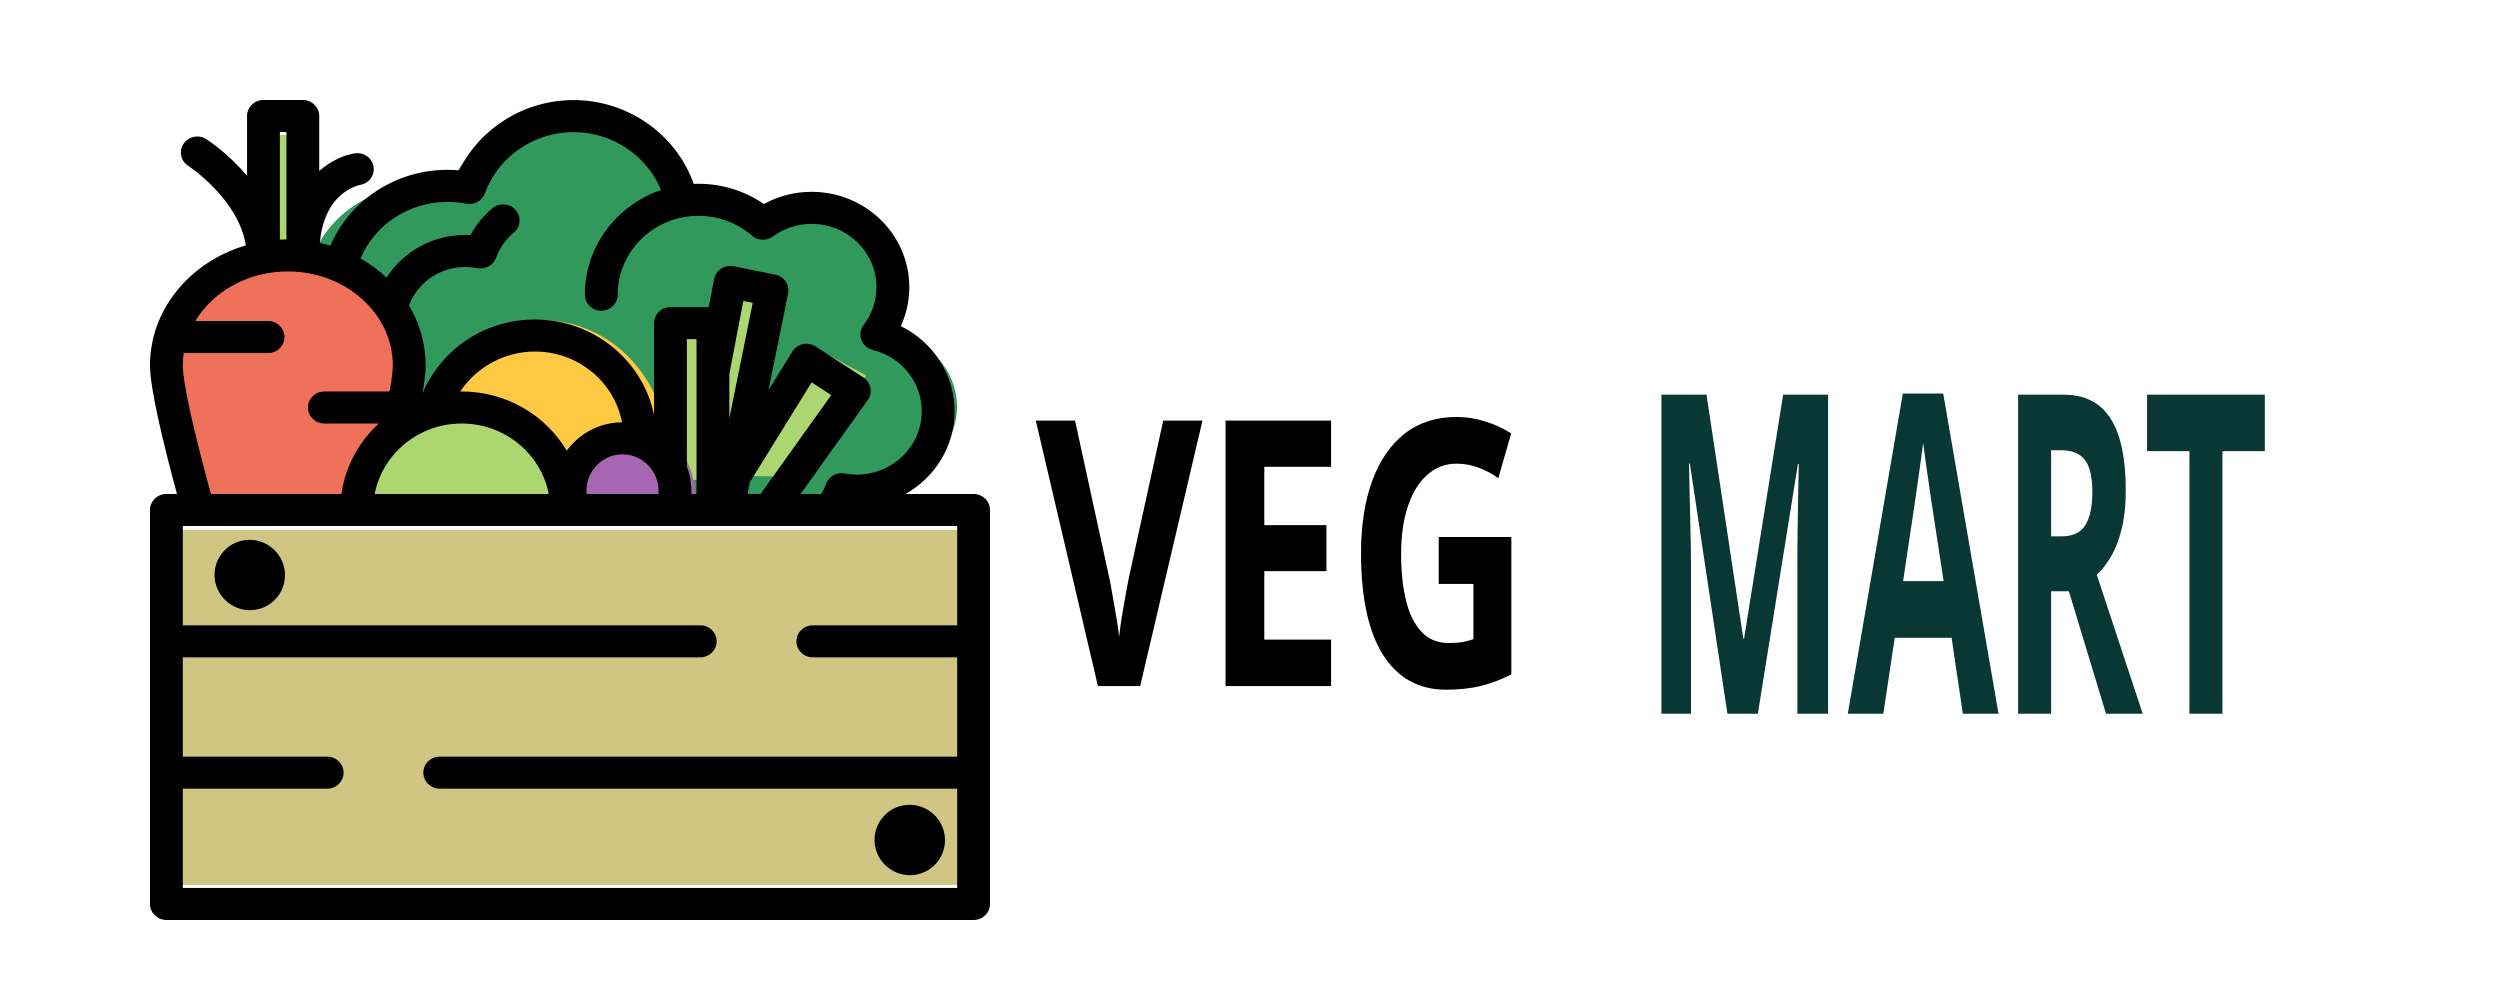
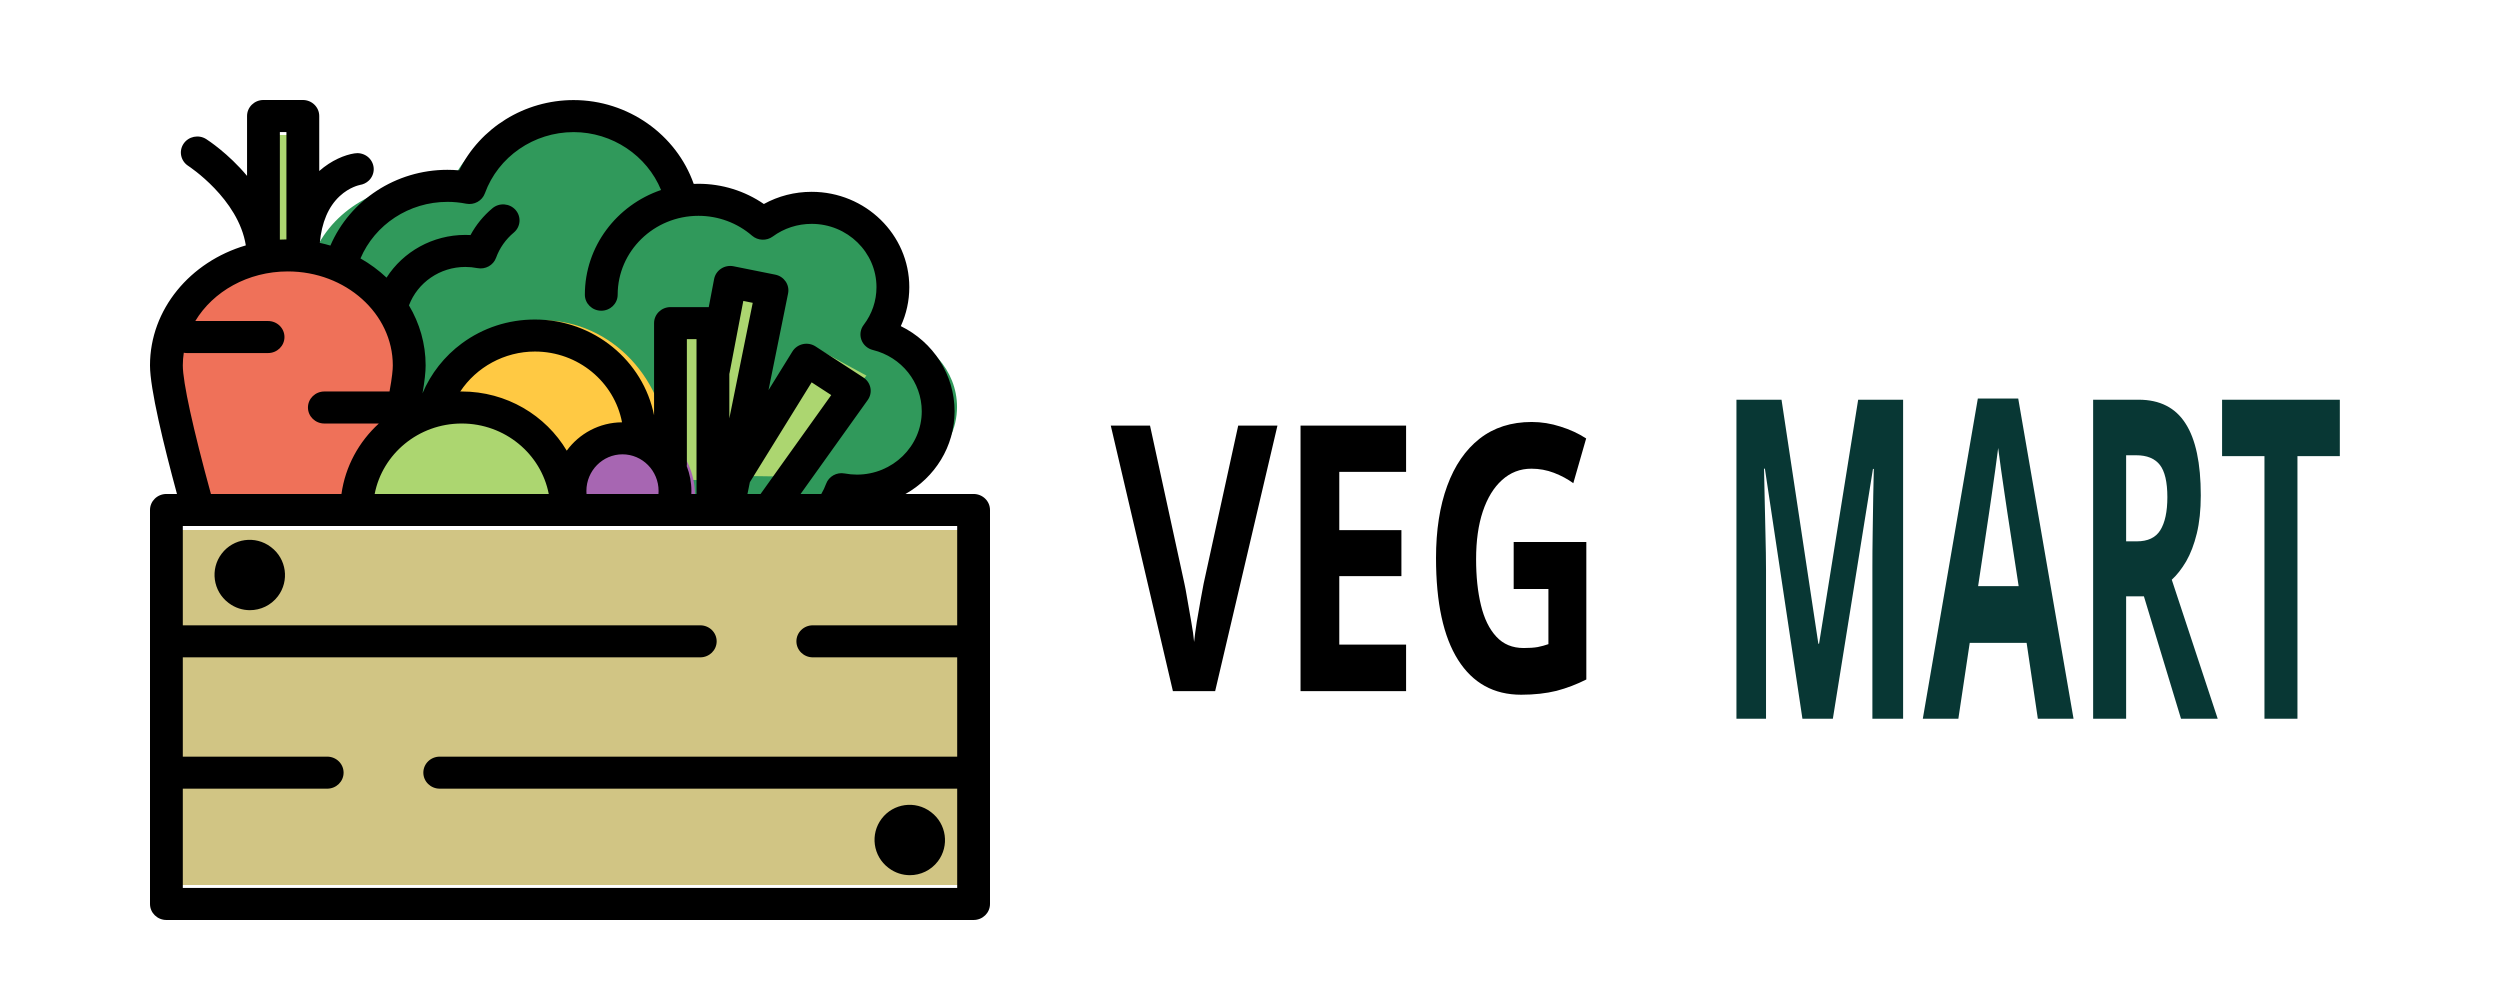
<svg xmlns="http://www.w3.org/2000/svg" width="500" height="200">
  <g>
    <rect fill="none" id="canvas_background" height="202" width="502" y="-1" x="-1" />
  </g>
  <g>
    <rect stroke="null" id="svg_1" fill="#D1C584" height="71" width="160" y="106" x="35" />
    <path stroke="null" id="svg_2" fill="#30995B" d="m168.789,99.891c0.695,-0.975 1.273,-2.024 1.714,-3.13c1.078,0.184 2.19,0.284 3.328,0.284c9.706,0 17.574,-7.014 17.574,-15.667c0,-7.327 -5.643,-13.478 -13.265,-15.191c2.179,-2.609 3.469,-5.843 3.469,-9.346c0,-8.653 -7.868,-15.667 -17.574,-15.667c-3.955,0 -7.605,1.165 -10.542,3.131c-3.712,-2.935 -8.595,-4.721 -13.947,-4.721c-1.263,0 -2.498,0.105 -3.699,0.295c-2.417,-9.497 -11.936,-16.834 -23.316,-16.834c-10.408,0 -19.259,5.93 -22.544,14.205c-1.542,-0.278 -3.136,-0.425 -4.77,-0.425c-11.103,0 -20.439,6.746 -23.131,15.891l0,46.584l106.702,0.59z" />
    <g stroke="null" id="svg_3">
      <polygon stroke="null" id="svg_4" fill="#ACD670" points="147.431,56.06 143.932,71.476 146.861,96 156.131,57.528 " />
      <polygon stroke="null" id="svg_5" fill="#ACD670" points="163.316,69.684 144.585,95.128 156.131,95.299 173.284,75.126 " />
      <rect stroke="null" id="svg_6" fill="#ACD670" height="32.73" width="8.848" y="63.27" x="134.977" />
      <rect stroke="null" id="svg_7" fill="#ACD670" height="23.724" width="8.205" y="27" x="50.16" />
    </g>
    <path stroke="null" id="svg_8" fill="#EF7159" d="m73.681,103.001c1.767,-6.541 3.319,-12.701 4.443,-17.799c1.17,-5.311 1.876,-9.471 1.876,-11.714c0,-12.399 -10.745,-22.45 -24,-22.45s-24,10.051 -24,22.45c0,4.396 2.711,16.159 6.319,29.513l35.362,0l0,-0z" />
    <path stroke="null" id="svg_9" fill="#ACD670" d="m112,103c0,-13.255 -9.178,-24 -20.5,-24s-20.5,10.745 -20.5,24l41,0z" />
    <path stroke="null" id="svg_10" fill="#FFC943" d="m133.617,90.968c0,-14.861 -11.268,-26.909 -25.168,-26.909c-11.357,0 -20.957,8.042 -24.089,19.091c0,0 26.763,-1.259 30.942,20.085c7.062,-15.375 18.316,-12.267 18.316,-12.267z" />
    <path stroke="null" id="svg_11" fill="#A766B2" d="m138.136,104.127c0.555,-1.566 0.864,-3.269 0.864,-5.054c0,-7.642 -5.596,-13.837 -12.5,-13.837s-12.5,6.195 -12.5,13.837c0,1.784 0.308,3.488 0.864,5.054l23.272,0z" />
    <path stroke="null" id="svg_15" d="m186.223,162.437l-0.065,-0.049c-3.088,-2.339 -7.487,-1.733 -9.827,1.353c-2.34,3.085 -1.734,7.483 1.354,9.822l0.065,0.049c1.267,0.96 2.755,1.424 4.231,1.424c2.12,0 4.216,-0.957 5.596,-2.776c2.34,-3.086 1.733,-7.484 -1.354,-9.823z" />
    <path stroke="null" id="svg_17" d="m45.684,120.563l0.065,0.049c1.267,0.96 2.755,1.424 4.231,1.424c2.12,0 4.216,-0.957 5.596,-2.776c2.34,-3.085 1.734,-7.483 -1.354,-9.822l-0.065,-0.049c-3.088,-2.339 -7.487,-1.733 -9.827,1.353s-1.733,7.482 1.354,9.821z" />
    <path stroke="null" id="svg_21" d="m194.719,98.797l-13.628,0c5.864,-3.293 9.824,-9.467 9.824,-16.532c0,-7.334 -4.262,-13.862 -10.756,-17.039c1.12,-2.431 1.701,-5.072 1.701,-7.799c0,-10.511 -8.76,-19.062 -19.527,-19.062c-3.395,0 -6.655,0.836 -9.561,2.436c-3.812,-2.623 -8.371,-4.045 -13.077,-4.045c-0.319,0 -0.636,0.011 -0.952,0.024c-3.467,-9.865 -13.133,-16.765 -24.02,-16.765c-9.818,0 -18.701,5.551 -22.887,14.056c-0.785,-0.071 -1.574,-0.107 -2.362,-0.107c-10.318,0 -19.482,6.082 -23.394,15.152c-0.694,-0.207 -1.401,-0.388 -2.118,-0.544c0.376,-4.094 1.706,-7.232 3.976,-9.343c1.977,-1.838 3.963,-2.219 4.046,-2.235l-0.046,0.007l-0.001,-0.004c0.694,-0.1 1.35,-0.412 1.849,-0.901c0.61,-0.596 0.961,-1.419 0.961,-2.261c0,-0.846 -0.351,-1.669 -0.961,-2.268c-0.61,-0.596 -1.457,-0.939 -2.32,-0.939c-0.184,0 -0.367,0.019 -0.547,0.049l-0.001,-0.005c-1.948,0.299 -4.613,1.365 -7.071,3.531l0,-11.002c0,-1.769 -1.469,-3.203 -3.281,-3.203l-7.875,0c-1.812,0 -3.281,1.434 -3.281,3.203l0,11.977c-3.775,-4.516 -7.85,-7.156 -8.166,-7.358c-1.516,-0.965 -3.543,-0.548 -4.534,0.929c-0.992,1.478 -0.568,3.462 0.943,4.433c0.109,0.07 10.036,6.559 11.511,15.895c-11.103,3.256 -19.165,12.782 -19.165,24.001c0,4.661 2.723,15.854 5.396,25.717l-2.114,0c-1.812,0 -3.281,1.434 -3.281,3.203l0,78.797c0,1.769 1.469,3.203 3.281,3.203l161.438,0c1.812,0 3.281,-1.434 3.281,-3.203l0,-78.797c0,-1.769 -1.469,-3.203 -3.281,-3.203zm-105.245,-58.426c1.262,0 2.526,0.123 3.758,0.367c1.603,0.316 3.199,-0.566 3.744,-2.071c2.656,-7.324 9.787,-12.245 17.747,-12.245c7.757,0 14.679,4.721 17.489,11.577c-8.863,3.027 -15.24,11.268 -15.24,20.94c0,1.769 1.469,3.203 3.281,3.203s3.281,-1.434 3.281,-3.203c0,-8.699 7.25,-15.775 16.16,-15.775c3.952,0 7.757,1.41 10.715,3.972c1.166,1.01 2.901,1.079 4.147,0.165c2.257,-1.654 4.945,-2.528 7.775,-2.528c7.149,0 12.965,5.678 12.965,12.656c0,2.743 -0.884,5.354 -2.558,7.548c-0.654,0.858 -0.827,1.979 -0.459,2.987s1.226,1.77 2.289,2.032c5.76,1.418 9.783,6.464 9.783,12.271c0,6.978 -5.816,12.656 -12.965,12.656c-0.814,0 -1.641,-0.078 -2.458,-0.23c-1.59,-0.299 -3.165,0.582 -3.709,2.071c-0.257,0.704 -0.582,1.385 -0.964,2.036l-4.142,0l13.436,-18.802c0.505,-0.707 0.697,-1.582 0.533,-2.429s-0.671,-1.593 -1.406,-2.07l-9.566,-6.215c-0.745,-0.484 -1.661,-0.651 -2.534,-0.459c-0.873,0.191 -1.629,0.722 -2.092,1.47l-4.784,7.732l3.916,-19.337c0.349,-1.726 -0.793,-3.404 -2.558,-3.759l-8.349,-1.676c-0.863,-0.174 -1.761,-0.001 -2.492,0.479s-1.234,1.226 -1.395,2.072l-1.071,5.617l-7.657,0c-1.812,0 -3.281,1.434 -3.281,3.203l0,18.432c-2.181,-10.9 -12.033,-19.153 -23.827,-19.153c-5.315,0 -10.363,1.646 -14.597,4.76c-3.492,2.568 -6.235,6.063 -7.886,9.993c0.418,-2.406 0.624,-4.251 0.624,-5.575c0,-4.344 -1.208,-8.434 -3.334,-12.006c1.724,-4.579 6.206,-7.689 11.275,-7.689c0.806,0 1.613,0.079 2.4,0.235c1.604,0.318 3.202,-0.567 3.747,-2.073c0.704,-1.947 1.929,-3.688 3.544,-5.036c1.377,-1.15 1.538,-3.172 0.36,-4.516c-1.178,-1.344 -3.249,-1.502 -4.627,-0.352c-1.803,1.505 -3.291,3.331 -4.388,5.365c-0.345,-0.019 -0.69,-0.028 -1.035,-0.028c-6.531,0 -12.431,3.338 -15.759,8.543c-1.559,-1.465 -3.308,-2.757 -5.214,-3.843c2.881,-6.766 9.699,-11.309 17.38,-11.309zm60.496,56.074l12.359,-19.976l3.92,2.547l-14.136,19.782l-2.619,0l0.476,-2.353zm-4.105,-12.767l0,-8.894c0.017,-0.067 0.036,-0.134 0.05,-0.203l2.746,-14.396l1.885,0.379l-4.681,23.115zm-8.515,9.563c0.014,-0.121 0.024,-0.244 0.024,-0.369l0,-25.046l1.929,0l0,30.971l-1.036,0c0.009,-0.201 0.014,-0.401 0.014,-0.603c0,-1.746 -0.332,-3.415 -0.931,-4.954zm-45.007,-14.944c-0.097,0 -0.193,0.006 -0.29,0.007c3.208,-4.862 8.83,-7.996 14.93,-7.996c8.67,0 15.9,6.112 17.42,14.153c-4.54,0.031 -8.564,2.262 -11.054,5.674c-4.207,-7.07 -12.044,-11.838 -21.007,-11.838zm17.409,20.5l-34.302,0l-0.516,0c1.544,-8.012 8.761,-14.094 17.409,-14.094s15.865,6.082 17.409,14.094zm14.747,-7.932c3.98,0 7.219,3.288 7.219,7.329c0,0.202 -0.01,0.403 -0.026,0.603l-14.386,0c-0.016,-0.2 -0.026,-0.401 -0.026,-0.603c0,-4.041 3.239,-7.329 7.219,-7.329zm-68.527,-64.458l1.312,0l0,21.479c-0.44,0.004 -0.878,0.016 -1.312,0.038l0,-21.518zm-19.214,44.142c0.205,0.039 0.416,0.061 0.632,0.061l16.222,0c1.812,0 3.281,-1.434 3.281,-3.203s-1.469,-3.203 -3.281,-3.203l-14.554,0c3.547,-5.899 10.51,-9.918 18.504,-9.918c11.58,0 21,8.431 21,18.795c0,0.836 -0.137,2.378 -0.658,5.217l-13.033,0c-1.812,0 -3.281,1.434 -3.281,3.203s1.469,3.203 3.281,3.203l10.896,0c-3.981,3.638 -6.708,8.565 -7.477,14.094l-26.104,0c-3.585,-13.064 -5.624,-22.373 -5.624,-25.717c0,-0.859 0.071,-1.703 0.196,-2.532zm154.679,54.514l-28.875,0c-1.812,0 -3.281,1.434 -3.281,3.203s1.469,3.203 3.281,3.203l28.875,0l0,19.859l-103.489,0c-1.812,0 -3.281,1.434 -3.281,3.203s1.469,3.203 3.281,3.203l103.489,0l0,19.859l-154.875,0l0,-19.859l28.875,0c1.812,0 3.281,-1.434 3.281,-3.203s-1.469,-3.203 -3.281,-3.203l-28.875,0l0,-19.859l103.489,0c1.812,0 3.281,-1.434 3.281,-3.203s-1.469,-3.203 -3.281,-3.203l-103.489,0l0,-19.859l3.112,0l151.763,0l0,19.859z" />
    <g id="svg_23" />
    <g id="svg_24" />
    <g id="svg_25" />
    <g id="svg_26" />
    <g id="svg_27" />
    <g id="svg_28" />
    <g id="svg_29" />
    <g id="svg_30" />
    <g id="svg_31" />
    <g id="svg_32" />
    <g id="svg_33" />
    <g id="svg_34" />
    <g id="svg_35" />
    <g id="svg_36" />
    <g id="svg_37" />
    <g stroke="null" id="svg_52">
      <g stroke="null" transform="matrix(1.087203,0,0,1.523912,135.6063,-29.02742) " id="svg_49">
-         <rect stroke="null" x="64.599" y="52.059" width="256" height="79" id="svg_47" fill="none" />
+         <rect stroke="null" x="78.395" y="52.715" width="256" height="79" id="svg_47" fill="none" />
        <g stroke="null" id="svg_46" display="none">
-           <rect stroke="null" id="svg_50" width="1280" height="960" x="65.599" y="53.059" stroke-width="0" fill="url(#gridpattern)" />
+           <rect stroke="null" id="svg_50" width="1280" height="960" x="79.395" y="53.715" stroke-width="0" fill="url(#gridpattern)" />
        </g>
      </g>
      <g stroke="null" transform="matrix(1.087203,0,0,1.523912,135.6063,-29.02742) " id="svg_51">
-         <text stroke="#000" fill="#083734" stroke-width="0" x="122.105" y="63.363" id="svg_45" font-size="24" font-family="Arvo, sans-serif" text-anchor="start" xml:space="preserve" font-weight="bold" transform="matrix(1.674259,0,0,2.442732,-27.14288,-42.06114) ">MART</text>
-         <text stroke="#000" fill="#000000" stroke-width="0" x="154.199" y="191.515" id="svg_44" font-size="24" font-family="Arvo, sans-serif" text-anchor="start" xml:space="preserve" transform="matrix(1.966209,0,0,2.032778,-237.3748,-280.2191) " font-weight="bold">VEG</text>
+         <text stroke="#000" fill="#083734" stroke-width="0" x="130.346" y="63.632" id="svg_45" font-size="24" font-family="Arvo, sans-serif" text-anchor="start" xml:space="preserve" font-weight="bold" transform="matrix(1.674259,0,0,2.442732,-27.14288,-42.06114) ">MART</text>
+         <text stroke="#000" fill="#000000" stroke-width="0" x="161.216" y="191.838" id="svg_44" font-size="24" font-family="Arvo, sans-serif" text-anchor="start" xml:space="preserve" transform="matrix(1.966209,0,0,2.032778,-237.3748,-280.2191) " font-weight="bold">VEG</text>
      </g>
    </g>
  </g>
</svg>
